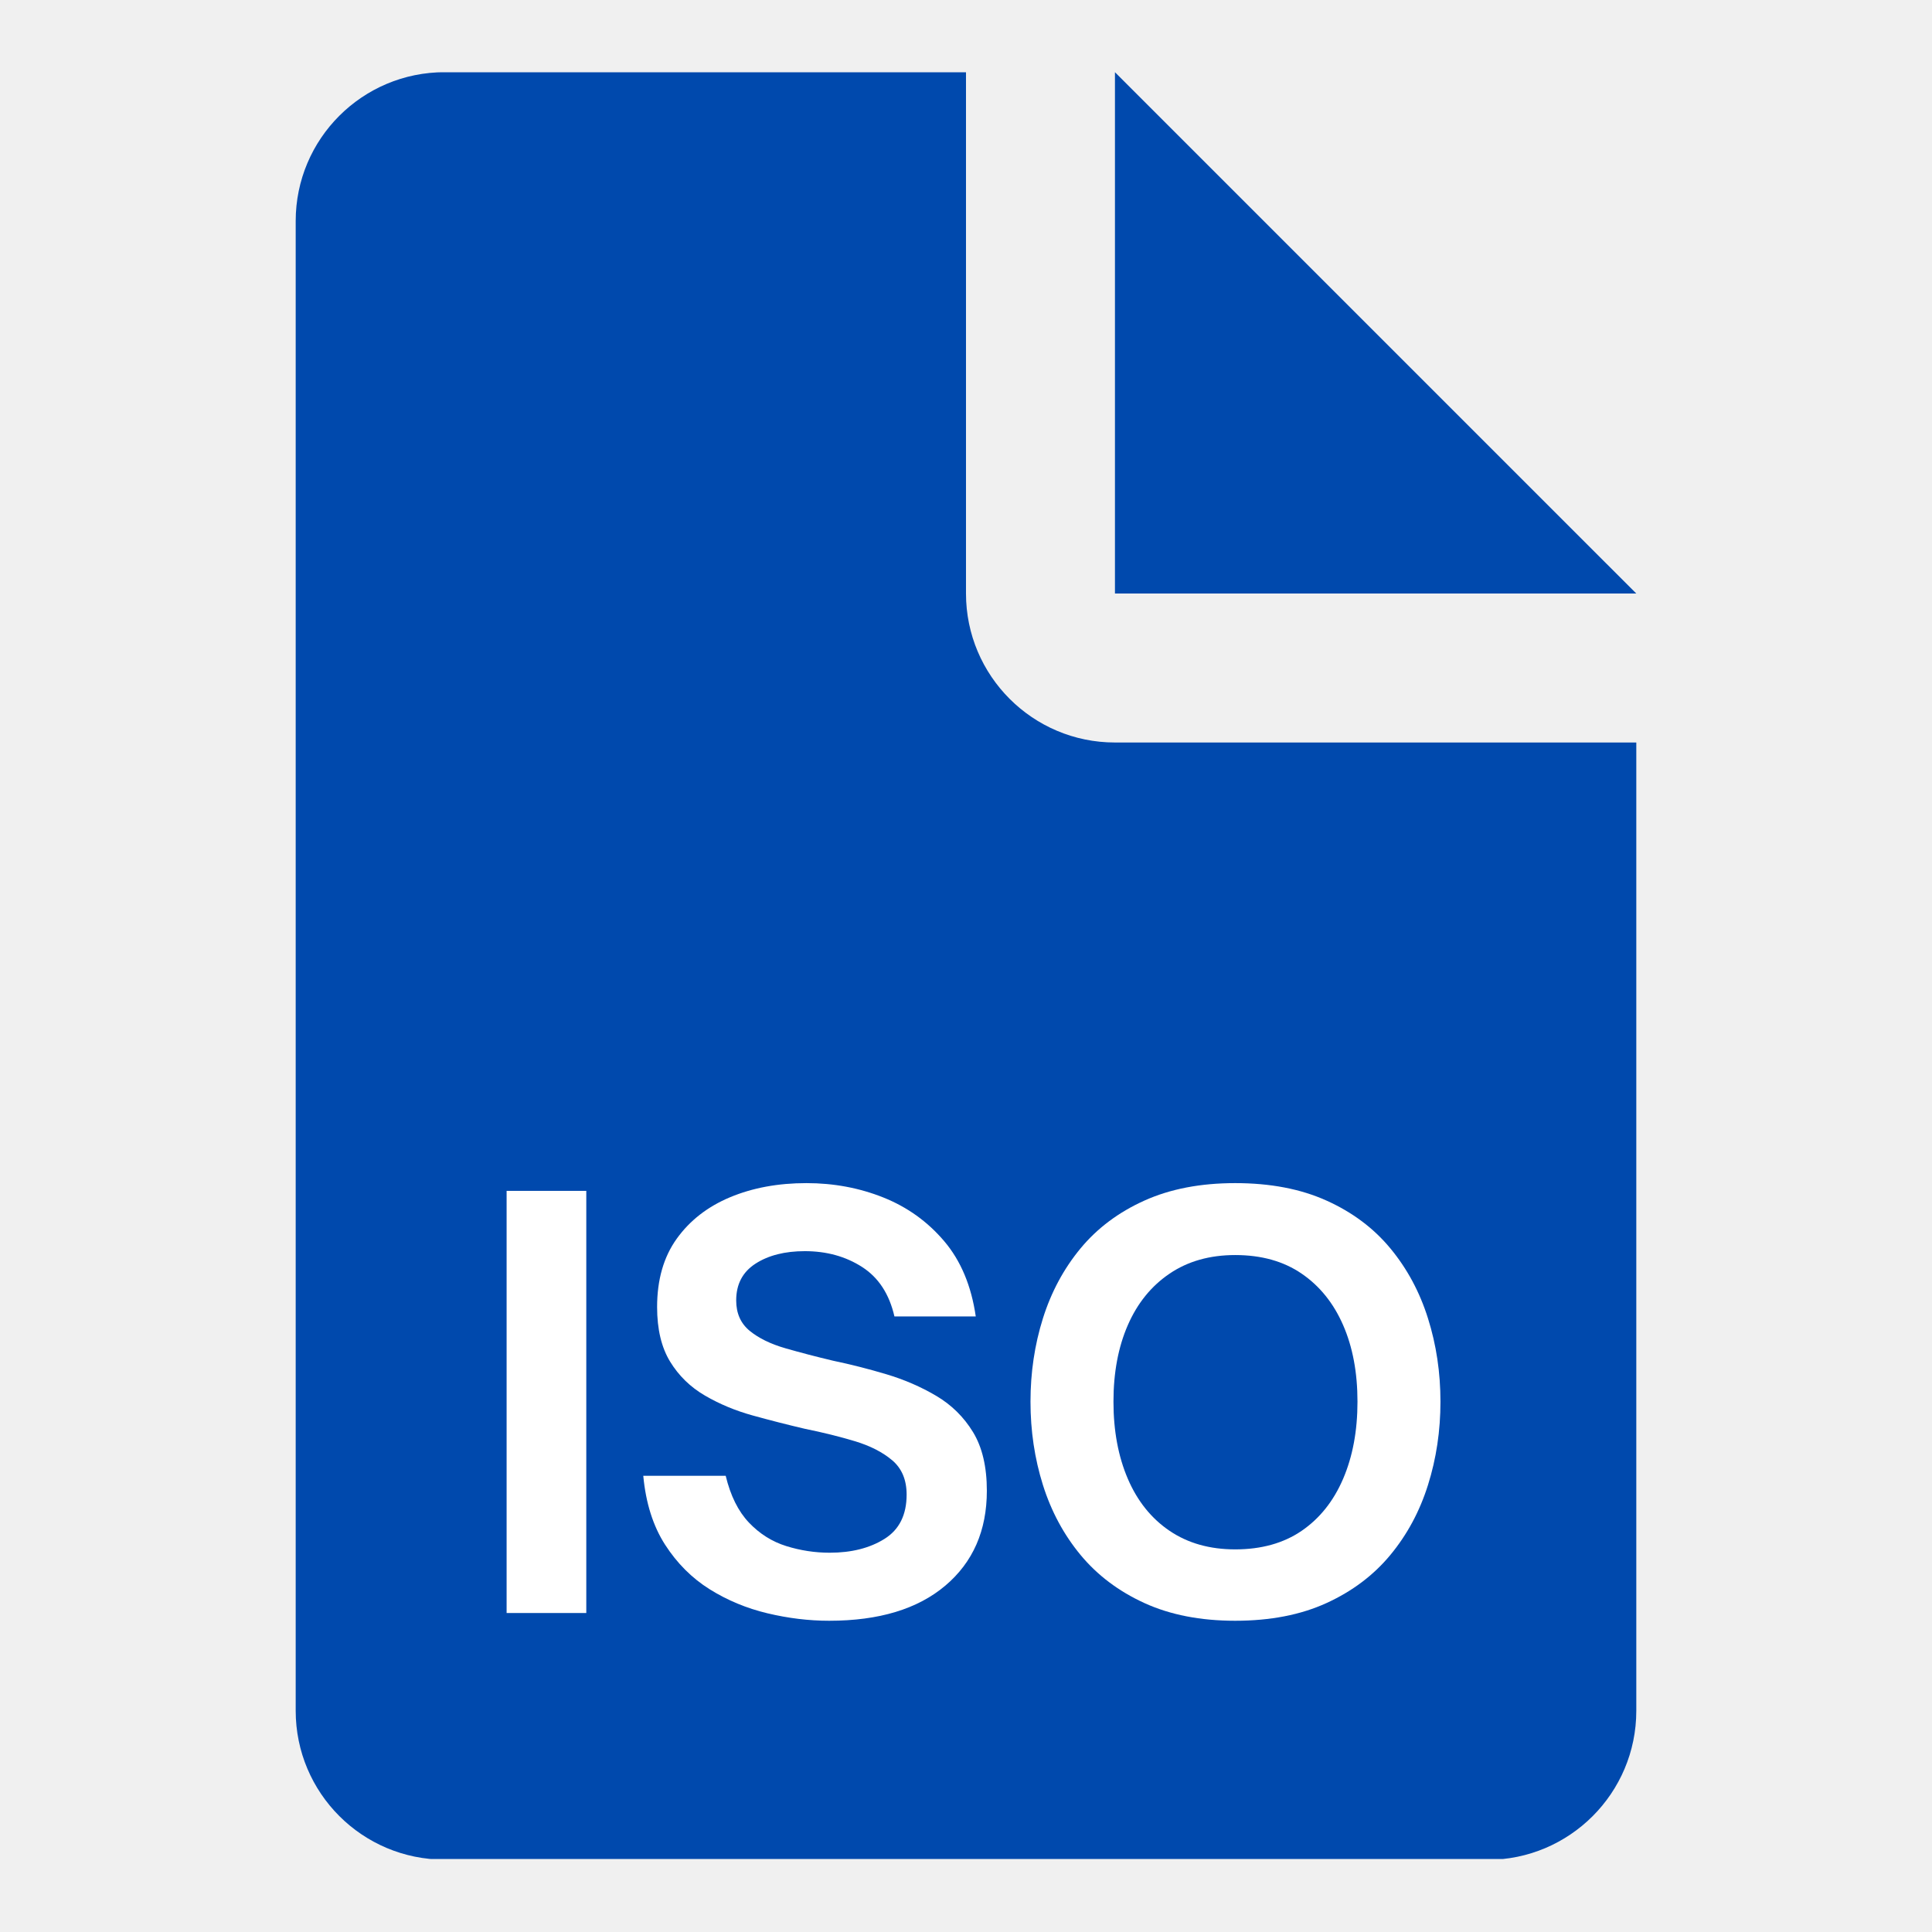
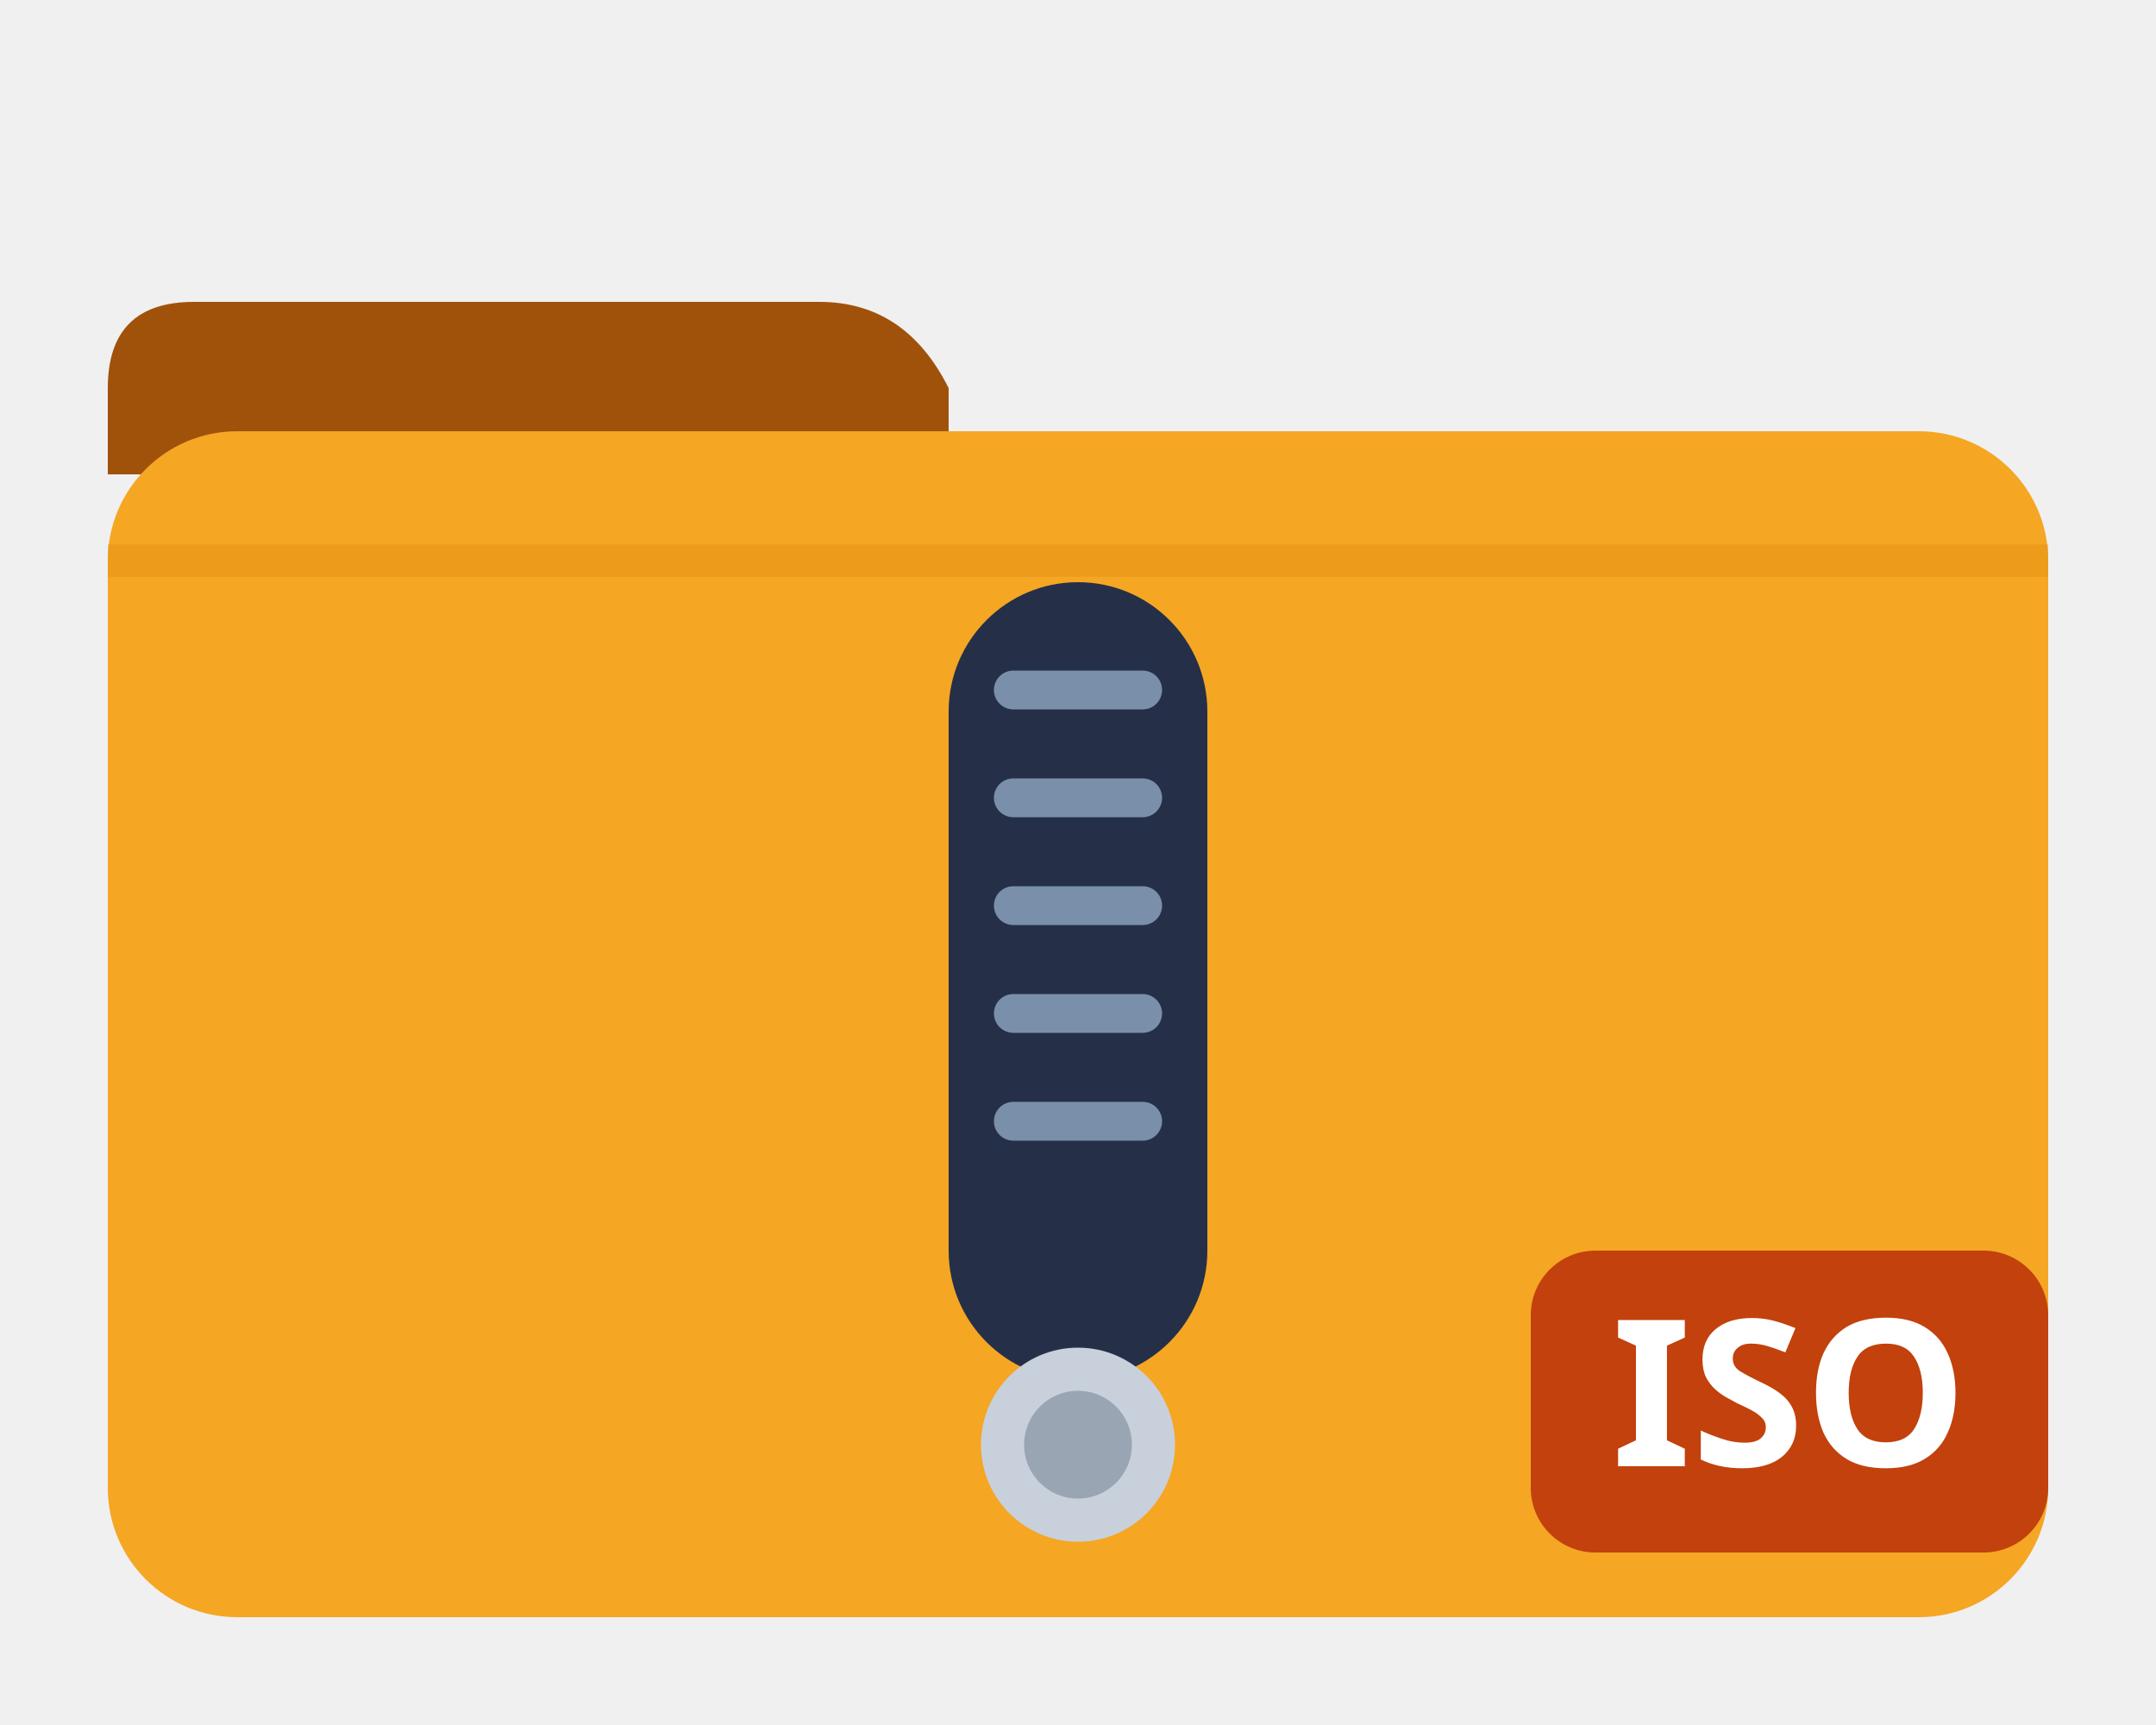
- <svg xmlns="http://www.w3.org/2000/svg" width="1024" zoomAndPan="magnify" viewBox="0 0 768 768" height="1024" preserveAspectRatio="xMidYMid meet" version="1.0">
-   <defs>
-     <g />
-     <clipPath id="e8172c31b5">
-       <path d="M 443 28.723 L 650.793 28.723 L 650.793 236 L 443 236 Z M 443 28.723 " clip-rule="nonzero" />
-     </clipPath>
-     <clipPath id="a4011ef567">
-       <path d="M 117.543 28.723 L 650.793 28.723 L 650.793 738.973 L 117.543 738.973 Z M 117.543 28.723 " clip-rule="nonzero" />
-     </clipPath>
-     <clipPath id="ac25d64b20">
-       <rect x="0" width="398" y="0" height="274" />
-     </clipPath>
-   </defs>
-   <g clip-path="url(#e8172c31b5)">
-     <path fill="#0049ad" d="M 650.453 235.938 L 443.211 28.699 L 443.211 235.938 Z M 650.453 235.938 " fill-opacity="1" fill-rule="nonzero" />
-   </g>
-   <g clip-path="url(#a4011ef567)">
-     <path fill="#0049ad" d="M 383.996 235.938 L 383.996 28.699 L 176.758 28.699 C 144.055 28.699 117.543 55.176 117.543 87.879 L 117.543 680.031 C 117.543 712.77 144.055 739.238 176.758 739.238 L 591.238 739.309 C 623.914 739.309 650.453 712.77 650.453 680.086 L 650.453 295.156 L 443.211 295.156 C 410.508 295.156 383.996 268.605 383.996 235.938 Z M 383.996 235.938 " fill-opacity="1" fill-rule="nonzero" />
-   </g>
-   <g transform="matrix(1, 0, 0, 1, 186, 421)">
-     <g clip-path="url(#ac25d64b20)">
-       <g fill="#ffffff" fill-opacity="1">
-         <g transform="translate(0.433937, 220.1986)">
-           <g>
-             <path d="M 46.625 0 L 14.953 0 L 14.953 -167.812 L 46.625 -167.812 Z M 46.625 0 " />
-           </g>
-         </g>
-       </g>
-       <g fill="#ffffff" fill-opacity="1">
-         <g transform="translate(62.00636, 220.1986)">
-           <g>
-             <path d="M 81.594 3.078 C 73.531 3.078 65.352 2.086 57.062 0.109 C 48.781 -1.867 41.117 -5.055 34.078 -9.453 C 27.047 -13.859 21.145 -19.758 16.375 -27.156 C 11.613 -34.562 8.723 -43.691 7.703 -54.547 L 40.469 -54.547 C 42.375 -46.629 45.453 -40.43 49.703 -35.953 C 53.953 -31.484 58.898 -28.367 64.547 -26.609 C 70.191 -24.848 75.945 -23.969 81.812 -23.969 C 90.469 -23.969 97.727 -25.801 103.594 -29.469 C 109.457 -33.133 112.391 -39 112.391 -47.062 C 112.391 -52.926 110.484 -57.473 106.672 -60.703 C 102.859 -63.93 97.91 -66.461 91.828 -68.297 C 85.742 -70.129 79.109 -71.773 71.922 -73.234 C 65.023 -74.848 58.129 -76.609 51.234 -78.516 C 44.348 -80.422 38.008 -83.062 32.219 -86.438 C 26.426 -89.812 21.805 -94.316 18.359 -99.953 C 14.922 -105.598 13.203 -112.82 13.203 -121.625 C 13.203 -132.477 15.801 -141.531 21 -148.781 C 26.207 -156.039 33.281 -161.539 42.219 -165.281 C 51.164 -169.02 61.285 -170.891 72.578 -170.891 C 83.43 -170.891 93.625 -168.984 103.156 -165.172 C 112.688 -161.359 120.75 -155.566 127.344 -147.797 C 133.938 -140.023 138.113 -130.055 139.875 -117.891 L 107.547 -117.891 C 105.492 -126.828 101.203 -133.383 94.672 -137.562 C 88.148 -141.75 80.566 -143.844 71.922 -143.844 C 64.004 -143.844 57.477 -142.191 52.344 -138.891 C 47.207 -135.586 44.641 -130.711 44.641 -124.266 C 44.641 -119.129 46.438 -115.094 50.031 -112.156 C 53.625 -109.227 58.352 -106.922 64.219 -105.234 C 70.082 -103.547 76.391 -101.898 83.141 -100.297 C 90.172 -98.828 97.242 -97.031 104.359 -94.906 C 111.473 -92.781 118.07 -89.922 124.156 -86.328 C 130.238 -82.734 135.113 -77.93 138.781 -71.922 C 142.445 -65.91 144.281 -58.141 144.281 -48.609 C 144.281 -32.773 138.781 -20.203 127.781 -10.891 C 116.781 -1.578 101.383 3.078 81.594 3.078 Z M 81.594 3.078 " />
-           </g>
-         </g>
-       </g>
-       <g fill="#ffffff" fill-opacity="1">
-         <g transform="translate(215.0578, 220.1986)">
-           <g>
-             <path d="M 89.953 3.078 C 76.172 3.078 64.145 0.734 53.875 -3.953 C 43.613 -8.648 35.145 -15.031 28.469 -23.094 C 21.801 -31.156 16.816 -40.426 13.516 -50.906 C 10.223 -61.395 8.578 -72.43 8.578 -84.016 C 8.578 -95.598 10.223 -106.629 13.516 -117.109 C 16.816 -127.598 21.801 -136.875 28.469 -144.938 C 35.145 -153 43.613 -159.336 53.875 -163.953 C 64.145 -168.578 76.172 -170.891 89.953 -170.891 C 103.879 -170.891 115.973 -168.578 126.234 -163.953 C 136.504 -159.336 144.973 -153 151.641 -144.938 C 158.316 -136.875 163.301 -127.598 166.594 -117.109 C 169.895 -106.629 171.547 -95.598 171.547 -84.016 C 171.547 -72.43 169.895 -61.395 166.594 -50.906 C 163.301 -40.426 158.316 -31.156 151.641 -23.094 C 144.973 -15.031 136.504 -8.648 126.234 -3.953 C 115.973 0.734 103.879 3.078 89.953 3.078 Z M 89.953 -25.297 C 100.359 -25.297 109.156 -27.75 116.344 -32.656 C 123.531 -37.57 129.031 -44.461 132.844 -53.328 C 136.656 -62.203 138.562 -72.43 138.562 -84.016 C 138.562 -95.598 136.656 -105.75 132.844 -114.469 C 129.031 -123.195 123.531 -130.016 116.344 -134.922 C 109.156 -139.836 100.359 -142.297 89.953 -142.297 C 79.836 -142.297 71.148 -139.836 63.891 -134.922 C 56.629 -130.016 51.094 -123.195 47.281 -114.469 C 43.469 -105.75 41.562 -95.598 41.562 -84.016 C 41.562 -72.43 43.469 -62.203 47.281 -53.328 C 51.094 -44.461 56.629 -37.57 63.891 -32.656 C 71.148 -27.75 79.836 -25.297 89.953 -25.297 Z M 89.953 -25.297 " />
-           </g>
-         </g>
-       </g>
-     </g>
-   </g>
+ <svg xmlns="http://www.w3.org/2000/svg" viewBox="0 0 100 80">
+   <path d="M5,18 Q5,14 9,14 L38,14 Q42,14 44,18 L44,22 L5,22 Z" fill="#a0520a" />
+   <rect x="5" y="20" width="90" height="55" rx="6" ry="6" fill="#f5a623" />
+   <path d="M5,26 L95,26" stroke="#e09010" stroke-width="1.5" opacity="0.45" />
+   <rect x="44" y="27" width="12" height="37" rx="6" fill="#253048" />
+   <line x1="47" y1="32" x2="53" y2="32" stroke="#7a8faa" stroke-width="1.8" stroke-linecap="round" />
+   <line x1="47" y1="37" x2="53" y2="37" stroke="#7a8faa" stroke-width="1.8" stroke-linecap="round" />
+   <line x1="47" y1="42" x2="53" y2="42" stroke="#7a8faa" stroke-width="1.8" stroke-linecap="round" />
+   <line x1="47" y1="47" x2="53" y2="47" stroke="#7a8faa" stroke-width="1.8" stroke-linecap="round" />
+   <line x1="47" y1="52" x2="53" y2="52" stroke="#7a8faa" stroke-width="1.8" stroke-linecap="round" />
+   <circle cx="50" cy="67" r="4.5" fill="#c8d0dc" />
+   <circle cx="50" cy="67" r="2.5" fill="#9aa5b4" />
+   <rect x="71" y="58" width="24" height="14" rx="3" fill="#c2410c" />
+   <text x="83" y="68" font-family="system-ui,sans-serif" font-size="9.5" font-weight="700" fill="white" text-anchor="middle" dominant-baseline="auto">ISO</text>
</svg>
